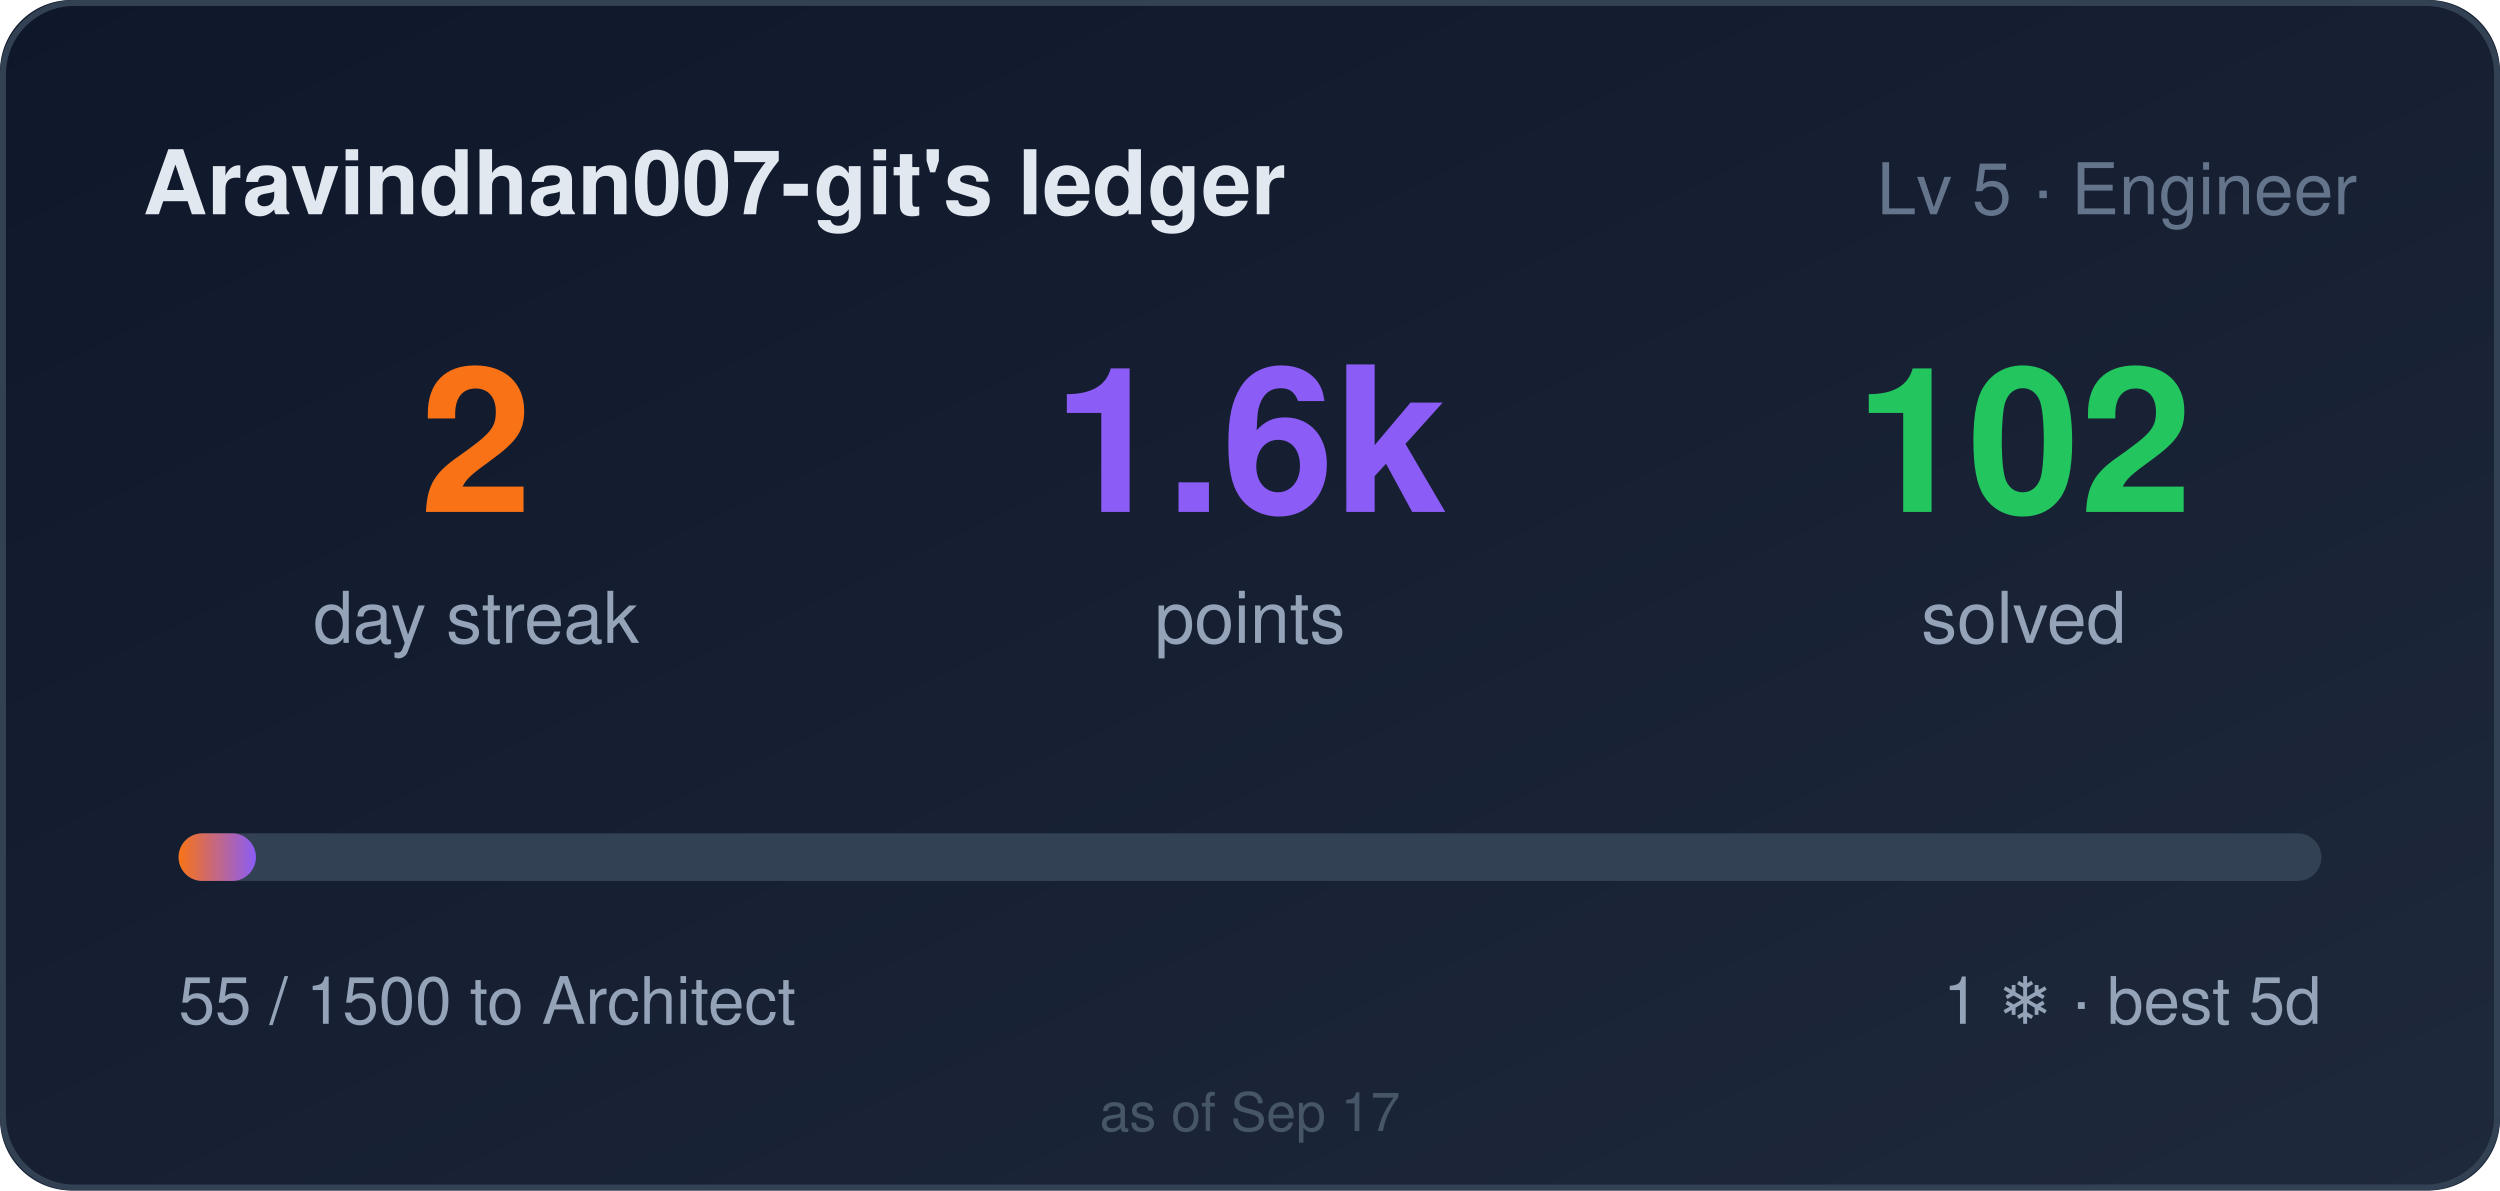
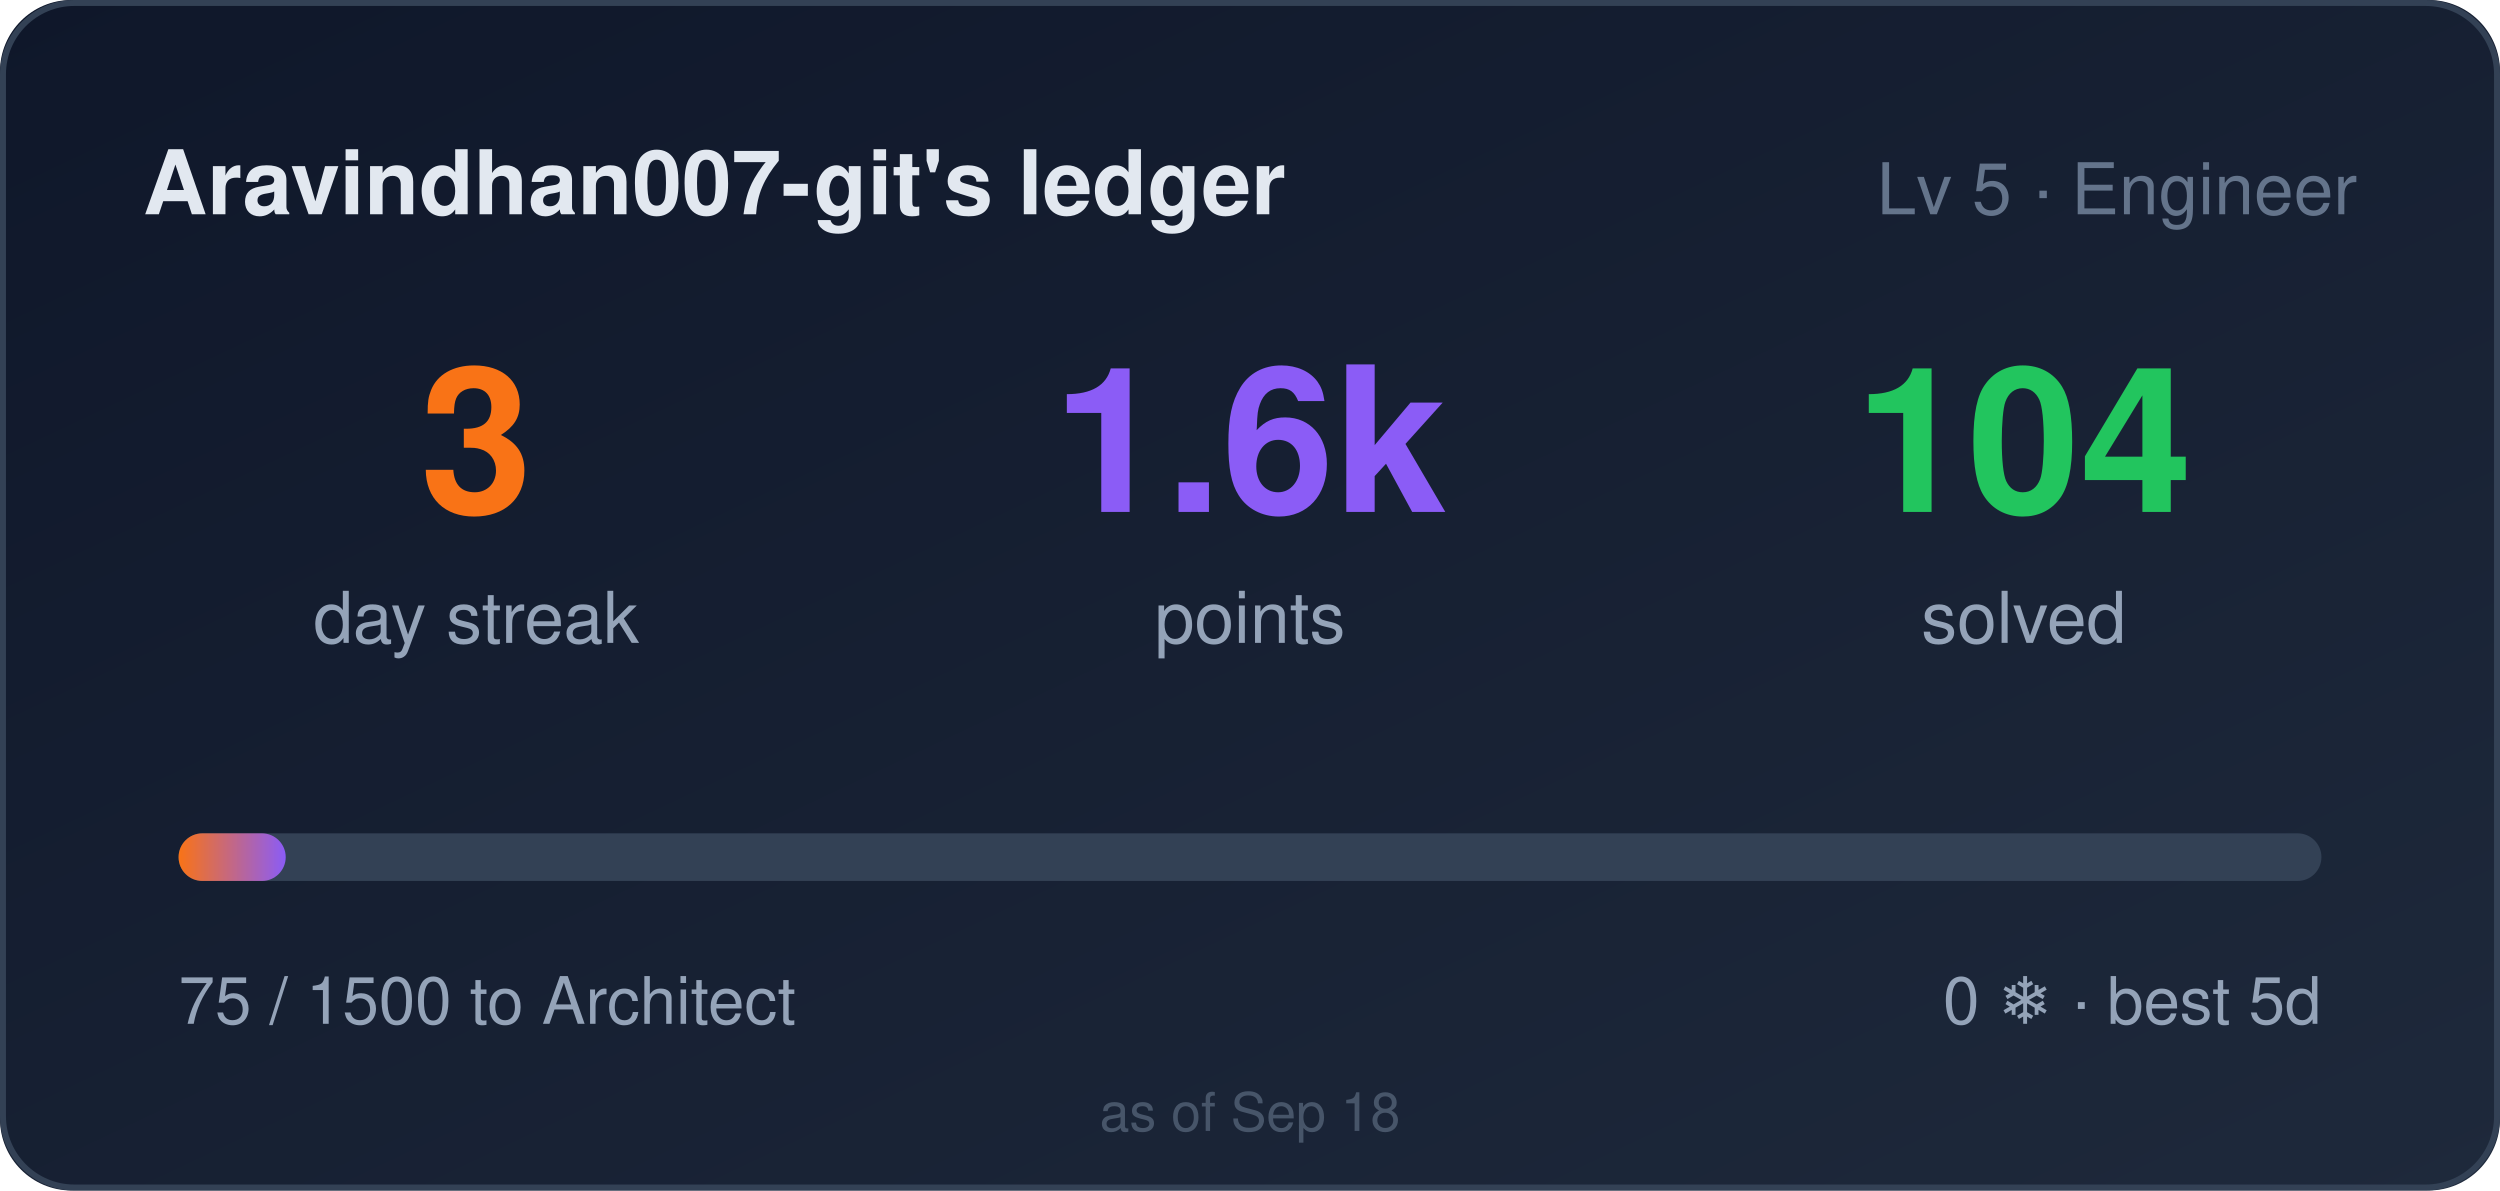
- <svg xmlns="http://www.w3.org/2000/svg" width="420" height="200" role="img" aria-label="Aravindhan007-git's ledger: 2 day streak, 1555 points">
+ <svg xmlns="http://www.w3.org/2000/svg" width="420" height="200" role="img" aria-label="Aravindhan007-git's ledger: 3 day streak, 1575 points">
  <style>
    .bar,.n{transform-box:fill-box}
    .bar{transform-origin:left center}
    @media (prefers-reduced-motion: no-preference){
      .bar{animation:cl-grow .9s cubic-bezier(.22,1,.36,1) both}
      .n{animation:cl-rise .5s ease-out both}
      .n2{animation-delay:.08s}
      .n3{animation-delay:.16s}
    }
    @keyframes cl-grow{from{transform:scaleX(0)}to{transform:scaleX(1)}}
    @keyframes cl-rise{from{opacity:0;transform:translateY(6px)}to{opacity:1;transform:none}}
  </style>
  <defs>
    <linearGradient id="bg" x1="0" y1="0" x2="1" y2="1">
      <stop offset="0" stop-color="#0f172a" />
      <stop offset="1" stop-color="#1e293b" />
    </linearGradient>
    <linearGradient id="bar" x1="0" y1="0" x2="1" y2="0">
      <stop offset="0" stop-color="#f97316" />
      <stop offset="1" stop-color="#8b5cf6" />
    </linearGradient>
  </defs>
  <rect width="420" height="200" rx="12" fill="url(#bg)" />
  <rect x="0.5" y="0.5" width="419" height="199" rx="12" fill="none" stroke="#334155" />
  <text x="24" y="36" fill="#e2e8f0" font-size="15" font-weight="600" font-family="Segoe UI,Helvetica,Arial,sans-serif">Aravindhan007-git's ledger</text>
  <text x="396" y="36" fill="#64748b" font-size="12" text-anchor="end" font-family="Segoe UI,Helvetica,Arial,sans-serif">Lv 5 · Engineer</text>
  <g font-family="Segoe UI,Helvetica,Arial,sans-serif">
-     <text class="n n1" x="80" y="86" fill="#f97316" font-size="34" font-weight="700" text-anchor="middle">2</text>
+     <text class="n n1" x="80" y="86" fill="#f97316" font-size="34" font-weight="700" text-anchor="middle">3</text>
    <text x="80" y="108" fill="#94a3b8" font-size="12" text-anchor="middle">day streak</text>
    <text class="n n2" x="210" y="86" fill="#8b5cf6" font-size="34" font-weight="700" text-anchor="middle">1.6k</text>
    <text x="210" y="108" fill="#94a3b8" font-size="12" text-anchor="middle">points</text>
-     <text class="n n3" x="340" y="86" fill="#22c55e" font-size="34" font-weight="700" text-anchor="middle">102</text>
+     <text class="n n3" x="340" y="86" fill="#22c55e" font-size="34" font-weight="700" text-anchor="middle">104</text>
    <text x="340" y="108" fill="#94a3b8" font-size="12" text-anchor="middle">solved</text>
  </g>
  <rect x="30" y="140" width="360" height="8" rx="4" fill="#334155" />
-   <rect class="bar" x="30" y="140" width="13" height="8" rx="4" fill="url(#bar)" />
-   <text x="30" y="172" fill="#94a3b8" font-size="11" font-family="Segoe UI,Helvetica,Arial,sans-serif">55 / 1500 to Architect</text>
-   <text x="390" y="172" fill="#94a3b8" font-size="11" text-anchor="end" font-family="Segoe UI,Helvetica,Arial,sans-serif">1 ❄ · best 5d</text>
-   <text x="210" y="190" fill="#475569" font-size="9" text-anchor="middle" font-family="Segoe UI,Helvetica,Arial,sans-serif">as of Sep 17</text>
+   <rect class="bar" x="30" y="140" width="18" height="8" rx="4" fill="url(#bar)" />
+   <text x="30" y="172" fill="#94a3b8" font-size="11" font-family="Segoe UI,Helvetica,Arial,sans-serif">75 / 1500 to Architect</text>
+   <text x="390" y="172" fill="#94a3b8" font-size="11" text-anchor="end" font-family="Segoe UI,Helvetica,Arial,sans-serif">0 ❄ · best 5d</text>
+   <text x="210" y="190" fill="#475569" font-size="9" text-anchor="middle" font-family="Segoe UI,Helvetica,Arial,sans-serif">as of Sep 18</text>
</svg>
